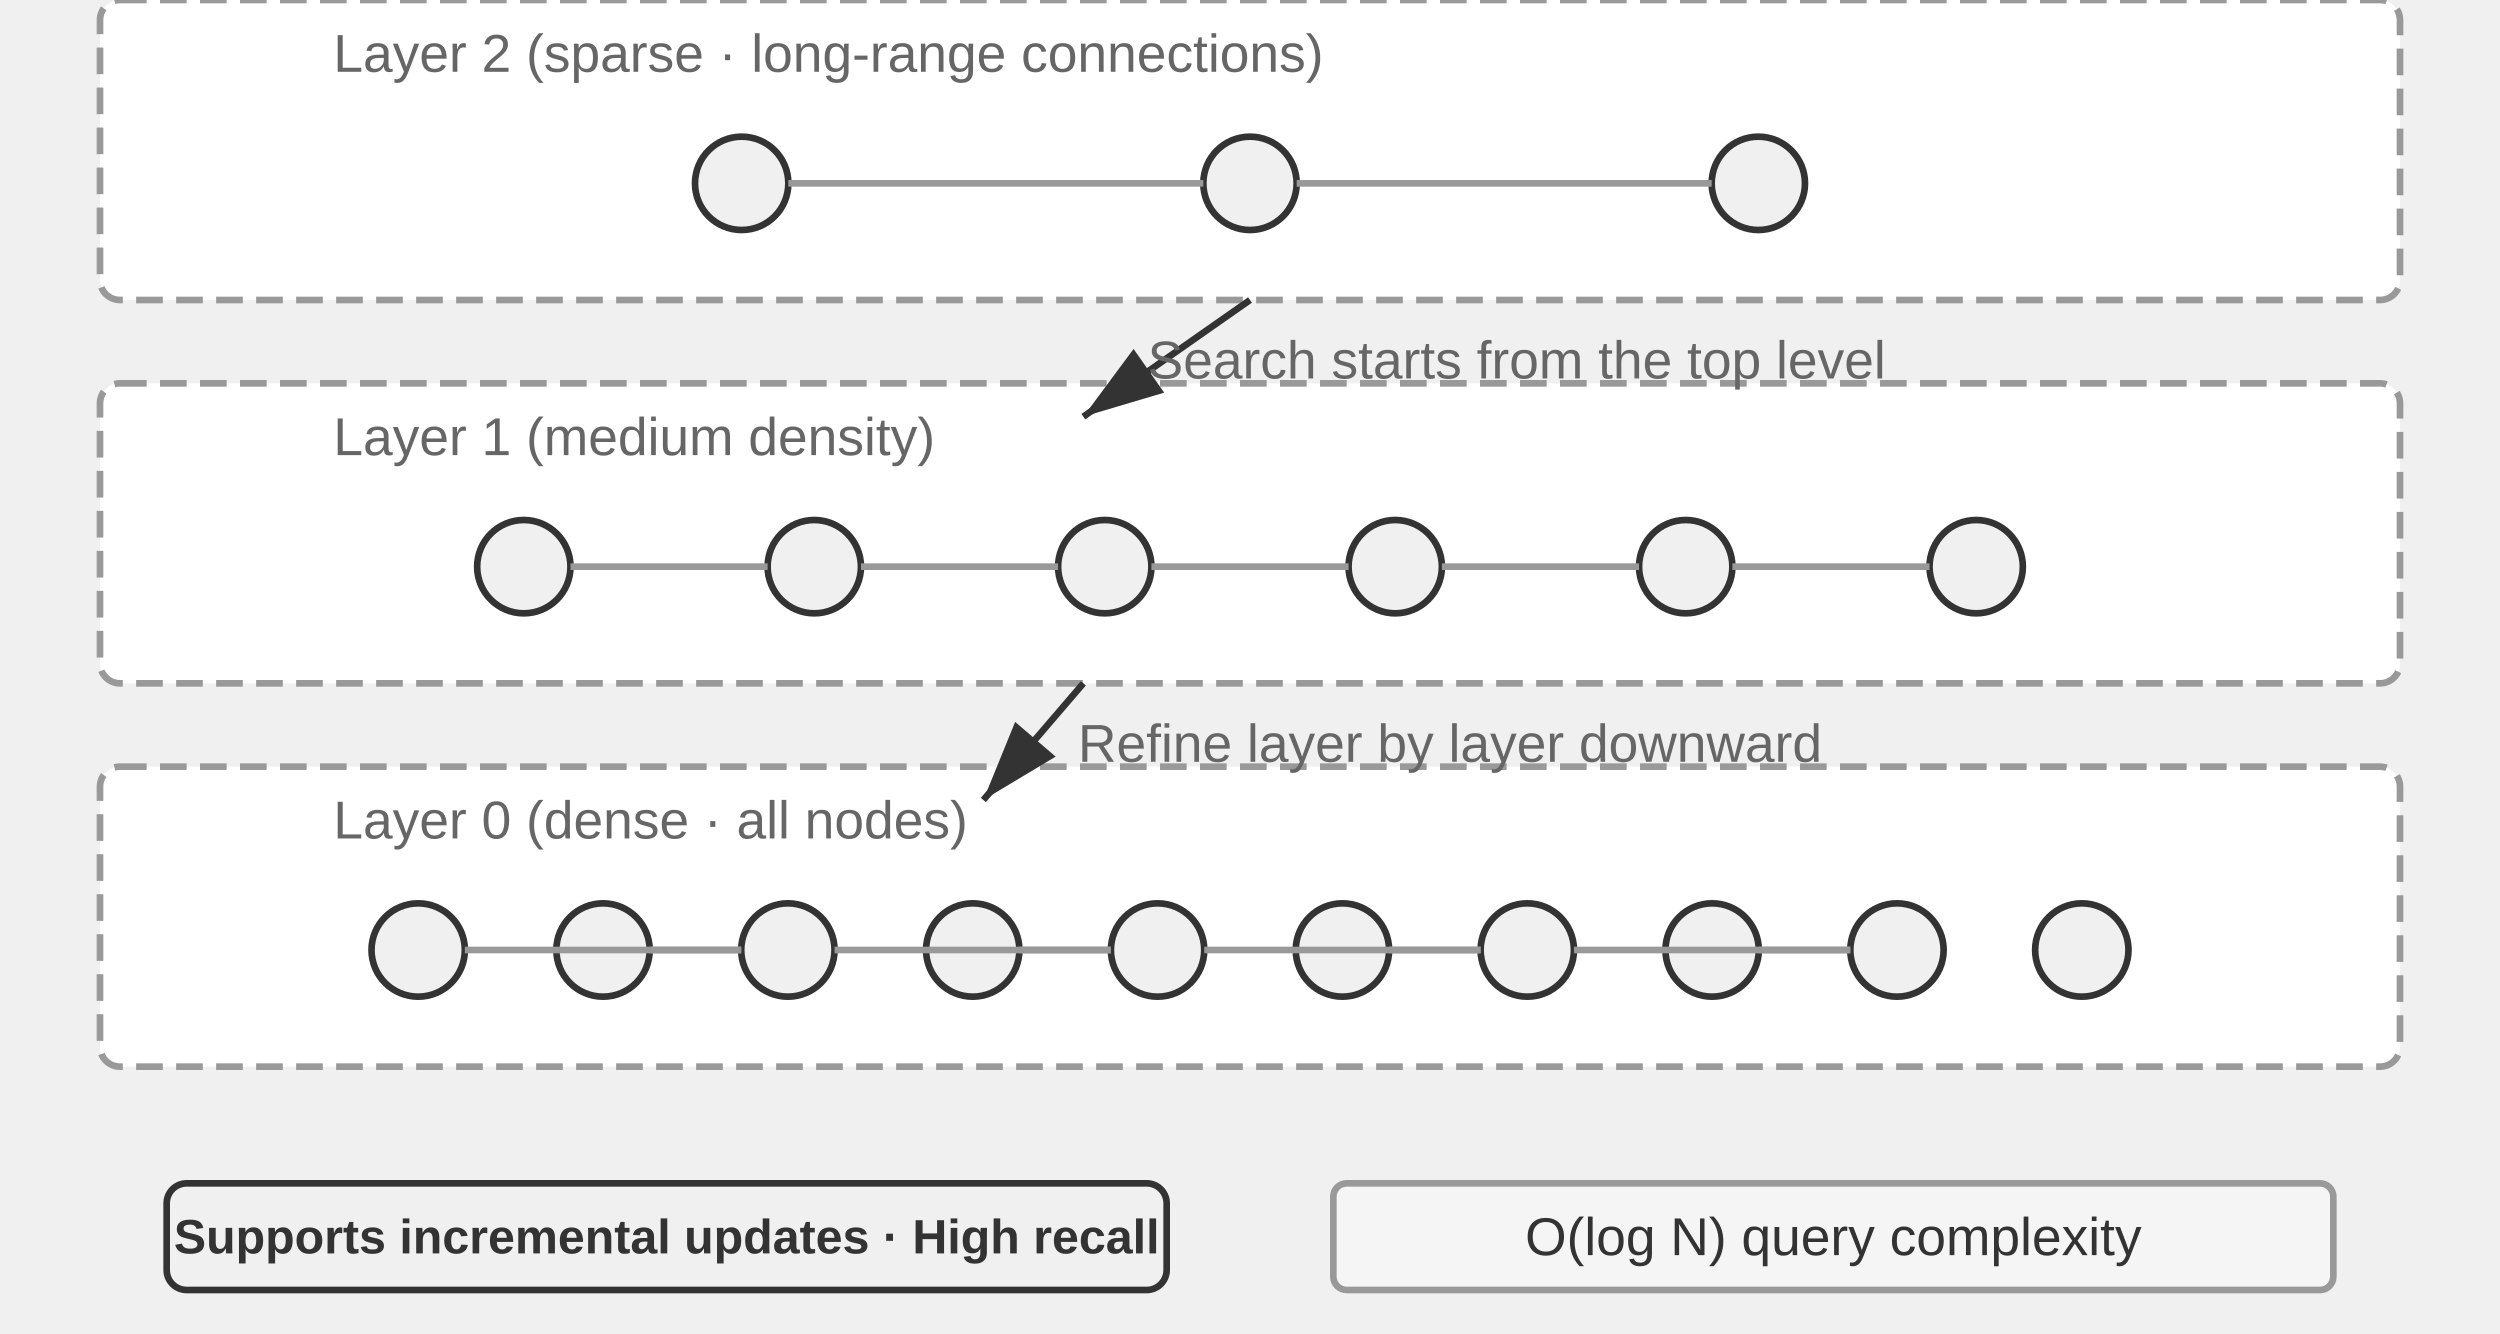
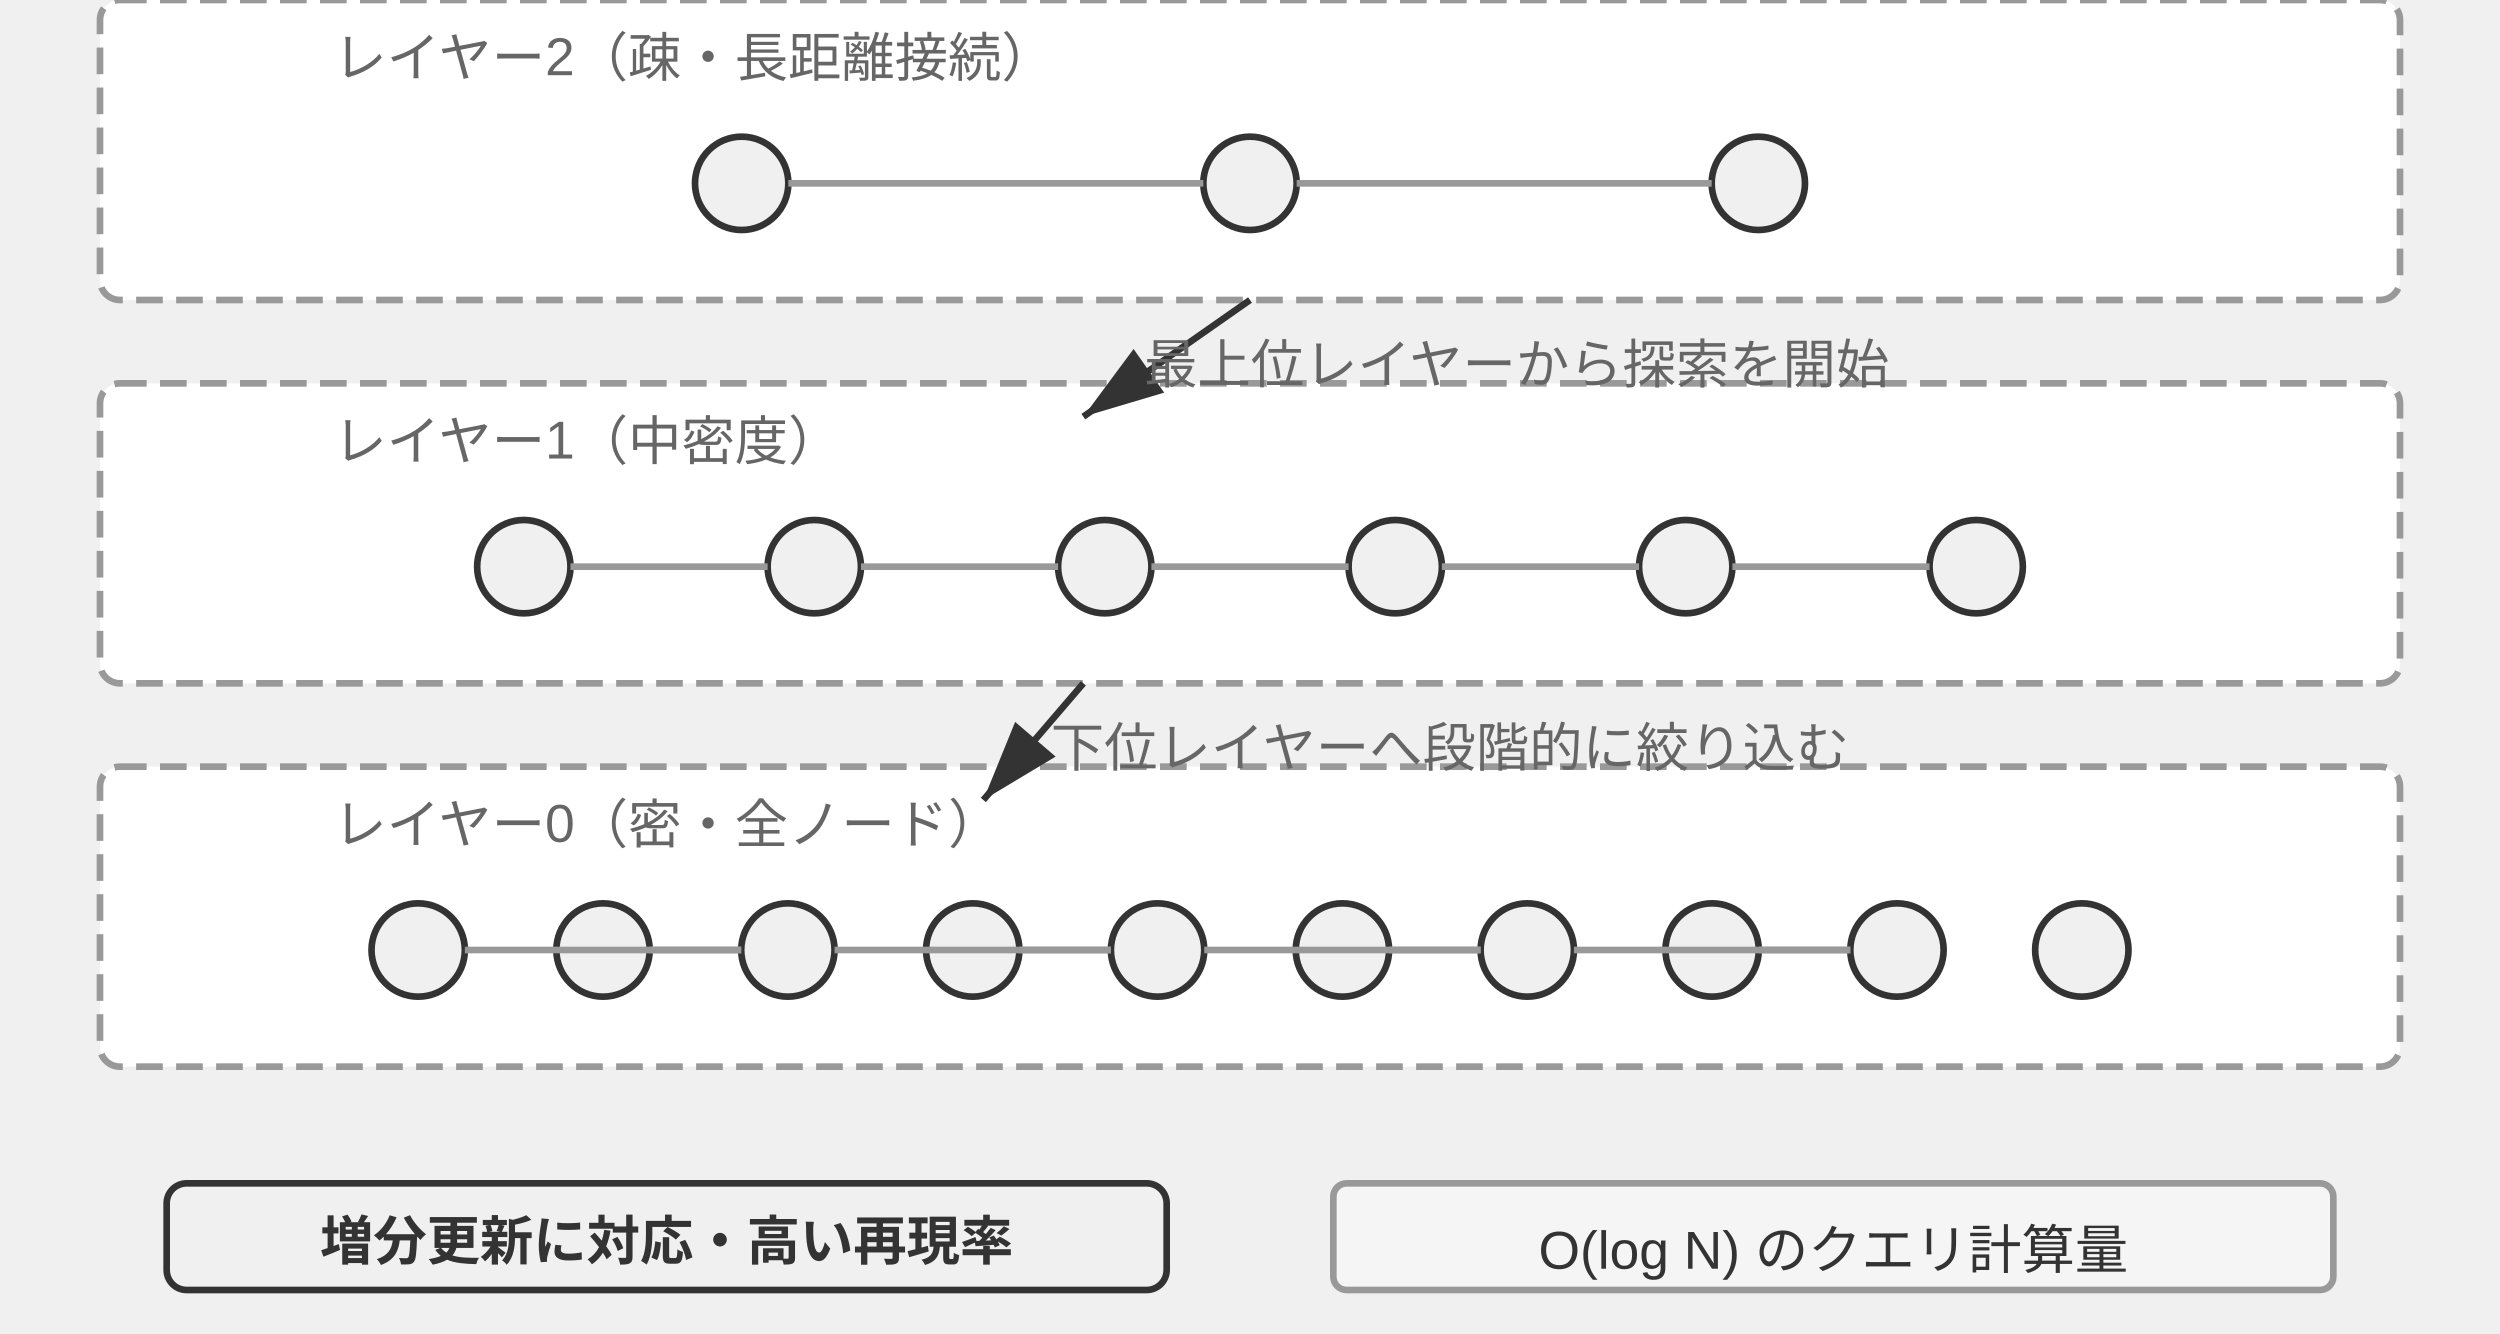
<svg xmlns="http://www.w3.org/2000/svg" viewBox="0 40 750 400" width="750" height="400" style="background:#ffffff">
  <defs>
    <marker id="ah" markerWidth="12" markerHeight="8" refX="12" refY="4" orient="auto">
      <polygon points="0 0, 12 4, 0 8" fill="#333333" />
    </marker>
    <marker id="ah-light" markerWidth="12" markerHeight="8" refX="12" refY="4" orient="auto">
      <polygon points="0 0, 12 4, 0 8" fill="#999999" />
    </marker>
  </defs>
  <rect x="30" y="40" width="690" height="90" rx="6" fill="#ffffff" stroke="#999999" stroke-width="2" stroke-dasharray="8,4" />
-   <text x="100" y="56" font-family="Arial, 'Helvetica Neue', Helvetica, 'PingFang SC', 'Microsoft YaHei', sans-serif" font-size="16" fill="#666666" text-anchor="start" dominant-baseline="central" font-weight="normal">Layer 2 (sparse · long-range connections)</text>
+   <text x="100" y="56" font-family="Arial, 'Helvetica Neue', Helvetica, 'PingFang SC', 'Microsoft YaHei', sans-serif" font-size="16" fill="#666666" text-anchor="start" dominant-baseline="central" font-weight="normal">レイヤー2（疎・長距離接続）</text>
  <circle cx="222.5" cy="95" r="14" fill="#f0f0f0" stroke="#333333" stroke-width="2" />
  <circle cx="375.0" cy="95" r="14" fill="#f0f0f0" stroke="#333333" stroke-width="2" />
  <circle cx="527.5" cy="95" r="14" fill="#f0f0f0" stroke="#333333" stroke-width="2" />
  <line x1="236.5" y1="95" x2="361.0" y2="95" stroke="#999999" stroke-width="2" />
  <line x1="389.0" y1="95" x2="513.5" y2="95" stroke="#999999" stroke-width="2" />
  <rect x="30" y="155" width="690" height="90" rx="6" fill="#ffffff" stroke="#999999" stroke-width="2" stroke-dasharray="8,4" />
-   <text x="100" y="171" font-family="Arial, 'Helvetica Neue', Helvetica, 'PingFang SC', 'Microsoft YaHei', sans-serif" font-size="16" fill="#666666" text-anchor="start" dominant-baseline="central" font-weight="normal">Layer 1 (medium density)</text>
+   <text x="100" y="171" font-family="Arial, 'Helvetica Neue', Helvetica, 'PingFang SC', 'Microsoft YaHei', sans-serif" font-size="16" fill="#666666" text-anchor="start" dominant-baseline="central" font-weight="normal">レイヤー1（中密度）</text>
  <circle cx="157.143" cy="210" r="14" fill="#f0f0f0" stroke="#333333" stroke-width="2" />
  <circle cx="244.286" cy="210" r="14" fill="#f0f0f0" stroke="#333333" stroke-width="2" />
  <circle cx="331.429" cy="210" r="14" fill="#f0f0f0" stroke="#333333" stroke-width="2" />
  <circle cx="418.571" cy="210" r="14" fill="#f0f0f0" stroke="#333333" stroke-width="2" />
  <circle cx="505.714" cy="210" r="14" fill="#f0f0f0" stroke="#333333" stroke-width="2" />
  <circle cx="592.857" cy="210" r="14" fill="#f0f0f0" stroke="#333333" stroke-width="2" />
  <line x1="171.143" y1="210" x2="230.286" y2="210" stroke="#999999" stroke-width="2" />
  <line x1="258.286" y1="210" x2="317.429" y2="210" stroke="#999999" stroke-width="2" />
  <line x1="345.429" y1="210" x2="404.571" y2="210" stroke="#999999" stroke-width="2" />
  <line x1="432.571" y1="210" x2="491.714" y2="210" stroke="#999999" stroke-width="2" />
  <line x1="519.714" y1="210" x2="578.857" y2="210" stroke="#999999" stroke-width="2" />
  <rect x="30" y="270" width="690" height="90" rx="6" fill="#ffffff" stroke="#999999" stroke-width="2" stroke-dasharray="8,4" />
-   <text x="100" y="286" font-family="Arial, 'Helvetica Neue', Helvetica, 'PingFang SC', 'Microsoft YaHei', sans-serif" font-size="16" fill="#666666" text-anchor="start" dominant-baseline="central" font-weight="normal">Layer 0 (dense · all nodes)</text>
+   <text x="100" y="286" font-family="Arial, 'Helvetica Neue', Helvetica, 'PingFang SC', 'Microsoft YaHei', sans-serif" font-size="16" fill="#666666" text-anchor="start" dominant-baseline="central" font-weight="normal">レイヤー0（密・全ノード）</text>
  <circle cx="125.455" cy="325" r="14" fill="#f0f0f0" stroke="#333333" stroke-width="2" />
  <circle cx="180.909" cy="325" r="14" fill="#f0f0f0" stroke="#333333" stroke-width="2" />
  <circle cx="236.364" cy="325" r="14" fill="#f0f0f0" stroke="#333333" stroke-width="2" />
  <circle cx="291.818" cy="325" r="14" fill="#f0f0f0" stroke="#333333" stroke-width="2" />
  <circle cx="347.273" cy="325" r="14" fill="#f0f0f0" stroke="#333333" stroke-width="2" />
  <circle cx="402.727" cy="325" r="14" fill="#f0f0f0" stroke="#333333" stroke-width="2" />
  <circle cx="458.182" cy="325" r="14" fill="#f0f0f0" stroke="#333333" stroke-width="2" />
  <circle cx="513.636" cy="325" r="14" fill="#f0f0f0" stroke="#333333" stroke-width="2" />
  <circle cx="569.091" cy="325" r="14" fill="#f0f0f0" stroke="#333333" stroke-width="2" />
  <circle cx="624.545" cy="325" r="14" fill="#f0f0f0" stroke="#333333" stroke-width="2" />
  <line x1="139.455" y1="325" x2="222.364" y2="325" stroke="#999999" stroke-width="2" />
  <line x1="194.909" y1="325" x2="222.364" y2="325" stroke="#999999" stroke-width="2" />
  <line x1="250.364" y1="325" x2="333.273" y2="325" stroke="#999999" stroke-width="2" />
  <line x1="305.818" y1="325" x2="333.273" y2="325" stroke="#999999" stroke-width="2" />
  <line x1="361.273" y1="325" x2="444.182" y2="325" stroke="#999999" stroke-width="2" />
  <line x1="416.727" y1="325" x2="444.182" y2="325" stroke="#999999" stroke-width="2" />
  <line x1="472.182" y1="325" x2="555.091" y2="325" stroke="#999999" stroke-width="2" />
  <line x1="527.636" y1="325" x2="555.091" y2="325" stroke="#999999" stroke-width="2" />
  <line x1="375.0" y1="130" x2="325.0" y2="165" stroke="#333333" stroke-width="2" marker-end="url(#ah)" />
-   <text x="455.0" y="148" font-family="Arial, 'Helvetica Neue', Helvetica, 'PingFang SC', 'Microsoft YaHei', sans-serif" font-size="16" fill="#666666" text-anchor="middle" dominant-baseline="central" font-weight="normal">Search starts from the top level</text>
+   <text x="455.0" y="148" font-family="Arial, 'Helvetica Neue', Helvetica, 'PingFang SC', 'Microsoft YaHei', sans-serif" font-size="16" fill="#666666" text-anchor="middle" dominant-baseline="central" font-weight="normal">最上位レイヤーから探索を開始</text>
  <line x1="325.0" y1="245" x2="295.0" y2="280" stroke="#333333" stroke-width="2" marker-end="url(#ah)" />
-   <text x="435.0" y="263" font-family="Arial, 'Helvetica Neue', Helvetica, 'PingFang SC', 'Microsoft YaHei', sans-serif" font-size="16" fill="#666666" text-anchor="middle" dominant-baseline="central" font-weight="normal">Refine layer by layer downward</text>
+   <text x="435.0" y="263" font-family="Arial, 'Helvetica Neue', Helvetica, 'PingFang SC', 'Microsoft YaHei', sans-serif" font-size="16" fill="#666666" text-anchor="middle" dominant-baseline="central" font-weight="normal">下位レイヤーへ段階的に絞り込む</text>
  <rect x="50" y="395" width="300" height="32" rx="6" fill="#f0f0f0" stroke="#333333" stroke-width="2" />
-   <text x="200" y="411" font-family="Arial, 'Helvetica Neue', Helvetica, 'PingFang SC', 'Microsoft YaHei', sans-serif" font-size="14.5" fill="#333333" text-anchor="middle" dominant-baseline="central" font-weight="bold">Supports incremental updates · High recall</text>
+   <text x="200" y="411" font-family="Arial, 'Helvetica Neue', Helvetica, 'PingFang SC', 'Microsoft YaHei', sans-serif" font-size="16" fill="#333333" text-anchor="middle" dominant-baseline="central" font-weight="bold">増分更新に対応・高い再現率</text>
  <rect x="400" y="395" width="300" height="32" rx="4" fill="#f5f5f5" stroke="#999999" stroke-width="2" />
-   <text x="550" y="411" font-family="Arial, 'Helvetica Neue', Helvetica, 'PingFang SC', 'Microsoft YaHei', sans-serif" font-size="16" fill="#333333" text-anchor="middle" dominant-baseline="central" font-weight="normal">O(log N) query complexity</text>
+   <text x="550" y="411" font-family="Arial, 'Helvetica Neue', Helvetica, 'PingFang SC', 'Microsoft YaHei', sans-serif" font-size="16" fill="#333333" text-anchor="middle" dominant-baseline="central" font-weight="normal">O(log N) のクエリ計算量</text>
</svg>
